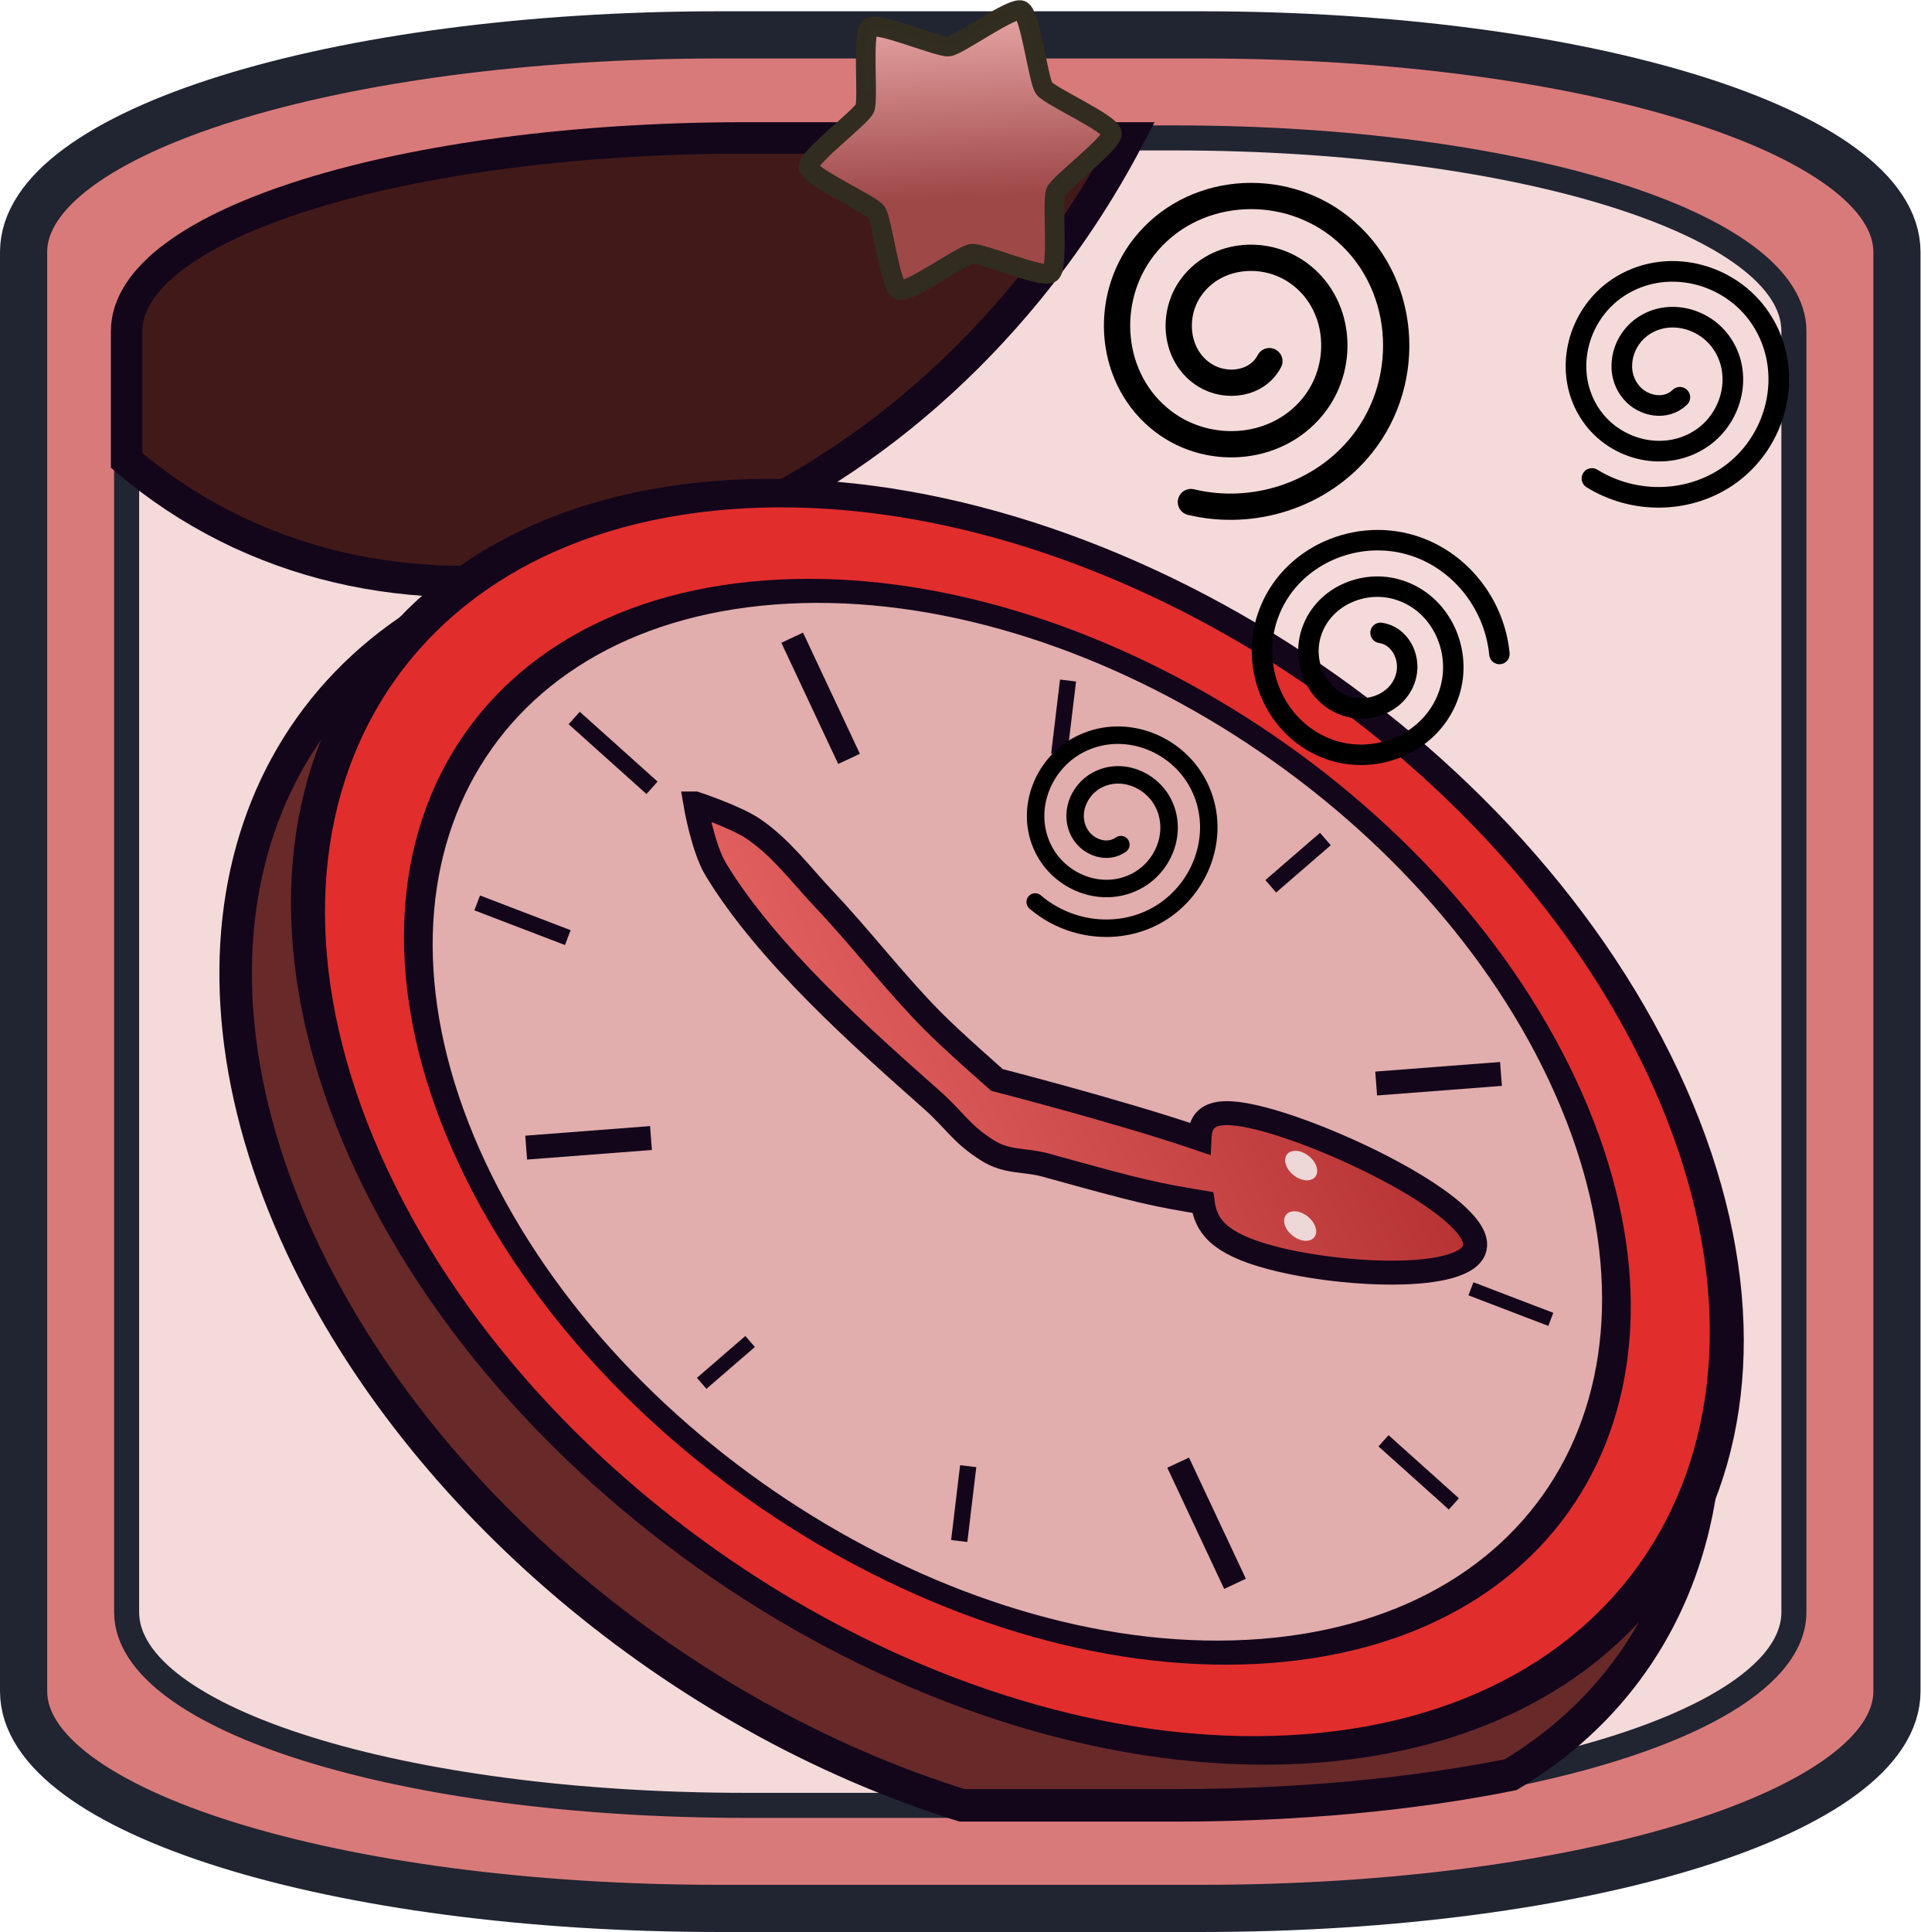
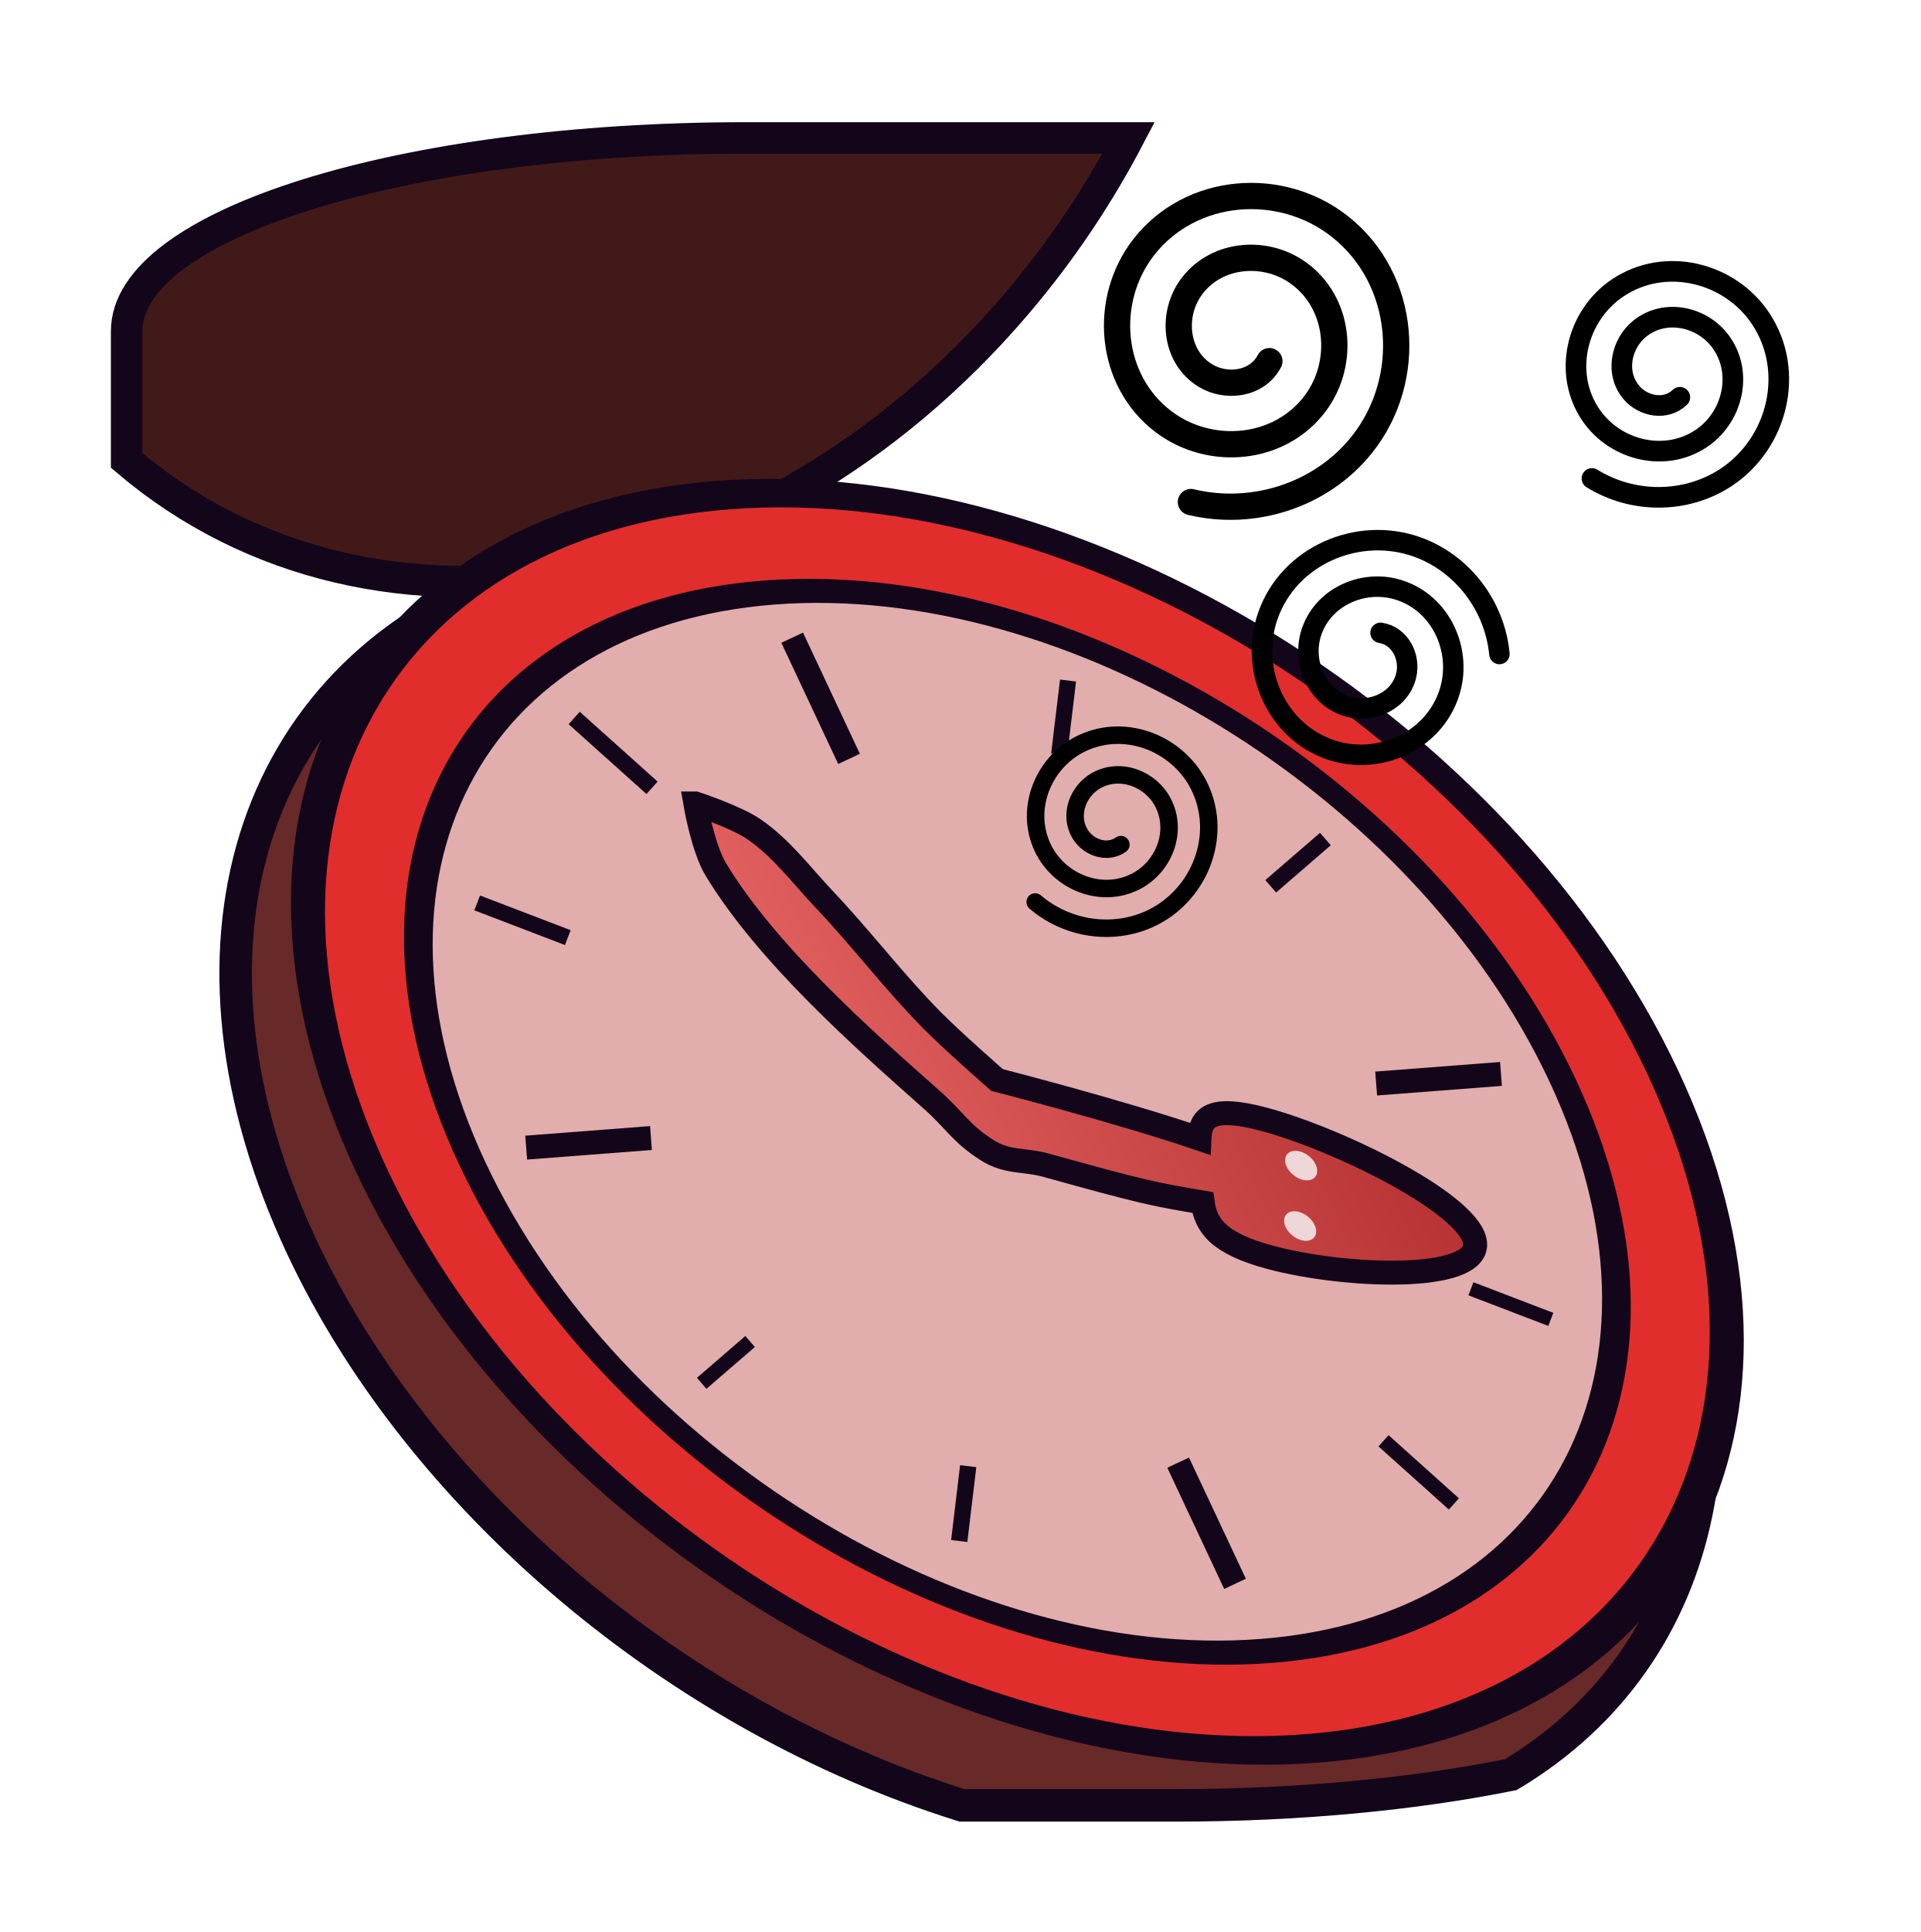
<svg xmlns="http://www.w3.org/2000/svg" xmlns:xlink="http://www.w3.org/1999/xlink" width="200" height="201.176" viewBox="0 0 52.917 53.228" version="1.1" id="svg1">
  <defs id="defs1">
    <linearGradient id="linearGradient4">
      <stop style="stop-color:#e26060;stop-opacity:1;" offset="0" id="stop4" />
      <stop style="stop-color:#b63232;stop-opacity:1;" offset="1" id="stop5" />
    </linearGradient>
-     <linearGradient xlink:href="#linearGradient33" id="linearGradient34" x1="9.158" y1="0.654" x2="9.524" y2="7.639" gradientUnits="userSpaceOnUse" />
-     <linearGradient id="linearGradient33">
-       <stop style="stop-color:#f3b5b5;stop-opacity:1;" offset="0" id="stop33" />
-       <stop style="stop-color:#9f4848;stop-opacity:1;" offset="0.696" id="stop34" />
-     </linearGradient>
    <linearGradient xlink:href="#linearGradient4" id="linearGradient5" x1="12.979" y1="16.647" x2="23.443" y2="16.647" gradientUnits="userSpaceOnUse" gradientTransform="matrix(1.552003,-0.1190643,0.7071439,1.506888,-9.940898,5.539297)" />
  </defs>
  <g id="layer1" style="display:inline" transform="translate(-0.2000028,-7.6333346e-5)">
-     <rect style="fill:#d97a7a;fill-opacity:1;stroke:#212532;stroke-width:1.3;stroke-linejoin:round;stroke-miterlimit:8.2;stroke-dasharray:none;stroke-opacity:0.996" id="rect1" width="51.617" height="51.617" x="0.85" y="0.961" ry="5.982" rx="19.158" />
-     <path d="M 26.708,49.739 A 22.315,15.311 35.249 0 1 8.517,34.357 22.315,15.311 35.249 0 1 14.201,15.974 16.74,20.41 32.188 0 1 3.689,12.686 v 31.73 c 0,2.949 7.604,5.323 17.05,5.323 z" style="fill:#f5dada;stroke:#212532;stroke-width:0.69;stroke-linejoin:round;stroke-miterlimit:8.2;stroke-opacity:0.996" id="path10" />
-     <path d="m 31.296,3.8 a 16.74,20.41 32.188 0 1 -2.761,4.179 16.74,20.41 32.188 0 1 -9.882,7.063 22.315,15.311 35.249 0 1 26.724,16.488 22.315,15.311 35.249 0 1 -3.552,17.364 c 4.702,-0.946 7.803,-2.594 7.803,-4.478 V 9.123 c 0,-2.949 -7.604,-5.323 -17.05,-5.323 z" style="fill:#f5dada;stroke:#212532;stroke-width:0.69;stroke-linejoin:round;stroke-miterlimit:8.2;stroke-opacity:0.996" id="path8" />
    <path style="fill:none;fill-rule:evenodd;stroke:#000000;stroke-width:0.365;stroke-linecap:round;stroke-dasharray:none" id="path12" d="m 29.667,8.526 c -0.247,0.241 -0.65,0.163 -0.859,-0.086 -0.293,-0.347 -0.182,-0.871 0.162,-1.139 0.446,-0.346 1.094,-0.201 1.418,0.239 0.4,0.544 0.221,1.317 -0.315,1.697 C 29.431,9.691 28.532,9.478 28.096,8.845 27.588,8.107 27.835,7.082 28.565,6.591 c 0.836,-0.563 1.987,-0.281 2.534,0.545 0.618,0.933 0.301,2.21 -0.621,2.813 -0.711,0.464 -1.649,0.459 -2.367,0.014" transform="matrix(1.556564,0,0,1.556564,0.3070861,-2.326107)" />
    <path style="fill:none;fill-rule:evenodd;stroke:#000000;stroke-width:0.465;stroke-linecap:round;stroke-dasharray:none" id="path13" d="M 21.407,5.644 C 21.192,6.056 20.643,6.126 20.27,5.896 19.749,5.575 19.671,4.857 19.998,4.37 20.423,3.739 21.314,3.651 21.914,4.079 22.655,4.606 22.751,5.671 22.225,6.383 21.595,7.235 20.355,7.34 19.531,6.714 18.569,5.983 18.454,4.567 19.18,3.63 20.013,2.557 21.605,2.434 22.654,3.26 c 1.184,0.934 1.316,2.703 0.389,3.863 -0.714,0.894 -1.917,1.281 -3.025,1.015" transform="matrix(1.556564,0,0,1.556564,1.85439,1.164819)" />
  </g>
  <g id="layer2" transform="translate(-0.2000028,-7.6333346e-5)">
    <path d="M 31.296,3.8 H 20.739 c -9.446,0 -17.05,2.374 -17.05,5.323 v 3.563 A 16.74,20.41 32.188 0 0 28.535,7.979 16.74,20.41 32.188 0 0 31.296,3.8 Z" style="fill:#421919;stroke:#13061b;stroke-width:0.867" id="path7" />
    <path d="m 14.201,15.974 a 16.74,20.41 32.188 0 0 4.452,-0.932 22.315,15.311 35.249 0 0 -0.103,0.008 22.315,15.311 35.249 0 0 -4.349,0.924 z" style="fill:#682929;stroke:#13061b;stroke-width:0.896" id="path11" />
    <path d="M 41.825,48.894 A 22.315,15.311 35.249 0 0 45.377,31.53 22.315,15.311 35.249 0 0 18.653,15.042 16.74,20.41 32.188 0 1 14.201,15.974 22.315,15.311 35.249 0 0 8.517,34.357 22.315,15.311 35.249 0 0 26.708,49.739 h 5.87 c 3.414,0 6.586,-0.31 9.247,-0.845 z" style="fill:#682929;stroke:#13061b;stroke-width:0.896" id="path9" />
    <ellipse style="fill:#e22d2d;fill-opacity:1;stroke:#13061b;stroke-width:0.865" id="path1-3" cx="13.291" cy="35.262" rx="17.835" ry="19.072" transform="matrix(0.9970702,-0.07649175,0.424823,0.9052764,0,0)" />
    <ellipse style="fill:#e2adad;fill-opacity:1;stroke:#13061b;stroke-width:0.73" id="path1" cx="13.291" cy="35.262" rx="15.061" ry="16.106" transform="matrix(0.9970702,-0.07649175,0.424823,0.9052764,0,0)" />
    <path style="fill:#e2adad;fill-opacity:1;stroke:#13061b;stroke-width:0.66" d="m 22.027,17.569 1.567,3.339" id="path2" />
    <path style="fill:#e2adad;fill-opacity:1;stroke:#13061b;stroke-width:0.66" d="m 32.662,40.297 1.567,3.339" id="path2-8" />
    <path style="fill:#e2adad;fill-opacity:1;stroke:#13061b;stroke-width:0.445" d="m 29.628,18.749 -0.245,2.041" id="path2-1" />
    <path style="fill:#e2adad;fill-opacity:1;stroke:#13061b;stroke-width:0.45" d="m 26.877,40.394 -0.247,2.062" id="path2-8-7" />
    <path style="fill:#e2adad;fill-opacity:1;stroke:#13061b;stroke-width:0.453" d="m 36.719,23.116 -1.506,1.302" id="path2-7" />
    <path style="fill:#e2adad;fill-opacity:1;stroke:#13061b;stroke-width:0.401" d="m 20.868,36.959 -1.334,1.153" id="path2-8-6" />
    <path style="fill:#e2adad;fill-opacity:1;stroke:#13061b;stroke-width:0.66" d="m 41.557,29.588 -3.439,0.264" id="path2-2" />
    <path style="fill:#e2adad;fill-opacity:1;stroke:#13061b;stroke-width:0.66" d="M 18.137,31.354 14.698,31.618" id="path2-8-2" />
    <path style="fill:#e2adad;fill-opacity:1;stroke:#13061b;stroke-width:0.46" d="m 16.021,19.781 2.145,1.924" id="path2-76" />
    <path style="fill:#e2adad;fill-opacity:1;stroke:#13061b;stroke-width:0.416" d="m 38.321,39.695 1.938,1.739" id="path2-8-1" />
    <path style="fill:#e2adad;fill-opacity:1;stroke:#13061b;stroke-width:0.438" d="m 13.348,24.876 2.497,0.956" id="path2-9" />
    <path style="fill:#e2adad;fill-opacity:1;stroke:#13061b;stroke-width:0.386" d="m 40.729,35.507 2.201,0.843" id="path2-8-5" />
    <path id="path3" style="fill:url(#linearGradient5);stroke:#13061b;stroke-width:0.66" d="m 19.358,22.137 c 0,0 0.206,1.225 0.567,1.82 1.417,2.337 4.058,4.667 5.957,6.351 0.641,0.569 0.792,0.923 1.528,1.387 0.547,0.345 1.018,0.243 1.599,0.404 2.755,0.765 2.961,0.798 4.33,1.031 0.086,0.626 0.416,1.126 1.876,1.515 2.085,0.555 5.684,0.673 5.63,-0.379 -0.055,-1.052 -3.742,-2.876 -5.827,-3.431 -1.453,-0.387 -1.744,-0.056 -1.769,0.536 -2.19,-0.747 -5.576,-1.616 -5.576,-1.616 0,0 -1.223,-1.069 -1.786,-1.639 -1.057,-1.071 -1.944,-2.246 -2.974,-3.334 -0.627,-0.662 -1.179,-1.417 -1.948,-1.942 -0.494,-0.337 -1.606,-0.703 -1.606,-0.703 z" />
    <ellipse style="fill:#edd7d7;fill-opacity:1;stroke:#13061b;stroke-width:0;stroke-dasharray:none" id="path4" cx="20.312" cy="37.189" rx="0.4" ry="0.448" transform="matrix(0.9970702,-0.07649175,0.424823,0.9052764,0,0)" />
    <path style="display:inline;fill:none;fill-rule:evenodd;stroke:#000000;stroke-width:0.265;stroke-linecap:round;stroke-dasharray:none" id="path14" d="m 24.288,10.078 c 0.252,0.038 0.387,0.31 0.334,0.544 -0.073,0.328 -0.431,0.497 -0.743,0.414 -0.403,-0.108 -0.608,-0.554 -0.494,-0.941 0.141,-0.478 0.676,-0.719 1.139,-0.573 0.554,0.174 0.831,0.798 0.653,1.338 -0.207,0.63 -0.921,0.942 -1.536,0.733 -0.705,-0.24 -1.054,-1.043 -0.813,-1.735 0.272,-0.781 1.166,-1.166 1.933,-0.893 0.591,0.211 1.007,0.765 1.067,1.387" transform="matrix(2.127014,0,0,2.127014,-13.42228,-4.000577)" />
    <path style="display:inline;fill:none;fill-rule:evenodd;stroke:#000000;stroke-width:0.265;stroke-linecap:round;stroke-dasharray:none" id="path14-2" d="m 24.288,10.078 c 0.252,0.038 0.387,0.31 0.334,0.544 -0.073,0.328 -0.431,0.497 -0.743,0.414 -0.403,-0.108 -0.608,-0.554 -0.494,-0.941 0.141,-0.478 0.676,-0.719 1.139,-0.573 0.554,0.174 0.831,0.798 0.653,1.338 -0.207,0.63 -0.921,0.942 -1.536,0.733 -0.705,-0.24 -1.054,-1.043 -0.813,-1.735 0.272,-0.781 1.166,-1.166 1.933,-0.893 0.591,0.211 1.007,0.765 1.067,1.387" transform="matrix(-1.308786,1.259197,-1.259197,-1.308786,75.56176,5.876364)" />
    <ellipse style="fill:#edd7d7;fill-opacity:1;stroke:#13061b;stroke-width:0;stroke-dasharray:none" id="path4-3" cx="19.528" cy="38.963" rx="0.4" ry="0.448" transform="matrix(0.9970702,-0.07649175,0.424823,0.9052764,0,0)" />
  </g>
-   <g id="layer3" transform="translate(-0.2000028,-7.6333346e-5)">
-     <path style="display:inline;fill:url(#linearGradient34);fill-opacity:1;fill-rule:nonzero;stroke:#322d21;stroke-width:0.443;stroke-linejoin:round;stroke-miterlimit:8.2;stroke-dasharray:none;stroke-opacity:0.996" id="path1-5" d="M 11.386,7.222 C 11.206,7.354 9.83,6.763 9.608,6.788 9.387,6.813 8.175,7.693 7.971,7.604 7.767,7.515 7.59,6.027 7.458,5.848 7.325,5.669 5.957,5.059 5.932,4.837 5.908,4.616 7.107,3.719 7.197,3.515 7.286,3.311 7.13,1.821 7.309,1.689 7.488,1.557 8.865,2.147 9.086,2.122 9.308,2.098 10.52,1.218 10.724,1.307 c 0.204,0.089 0.381,1.577 0.513,1.756 0.132,0.179 1.5,0.789 1.525,1.01 0.025,0.221 -1.175,1.118 -1.264,1.322 -0.089,0.204 0.067,1.694 -0.112,1.826 z" transform="matrix(1.223289,0,0,1.223289,15.22363,-1.313781)" />
-   </g>
+   <g id="layer3" transform="translate(-0.2000028,-7.6333346e-5)" />
</svg>
